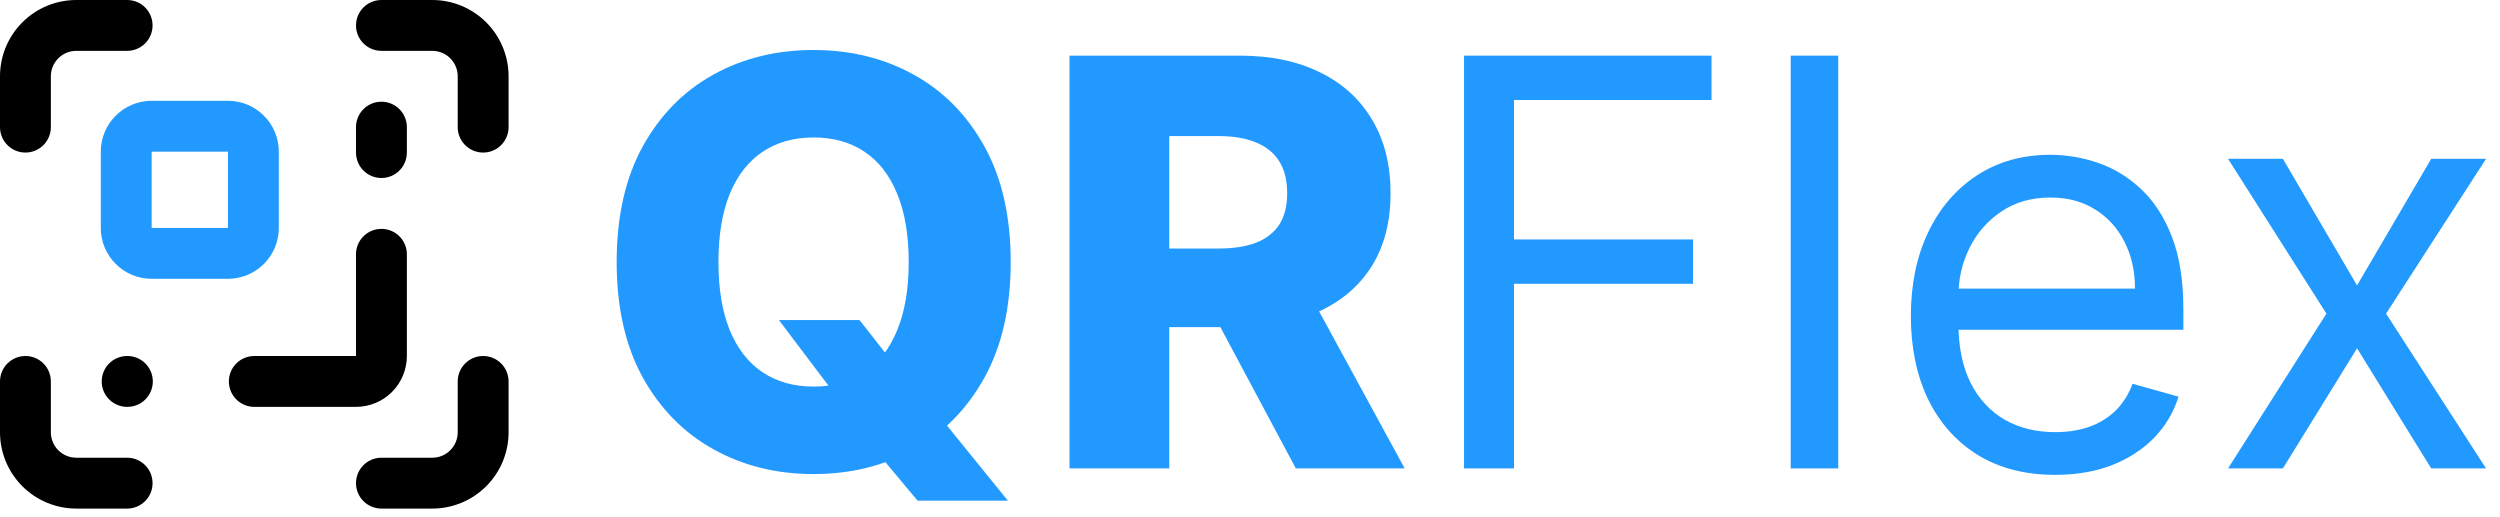
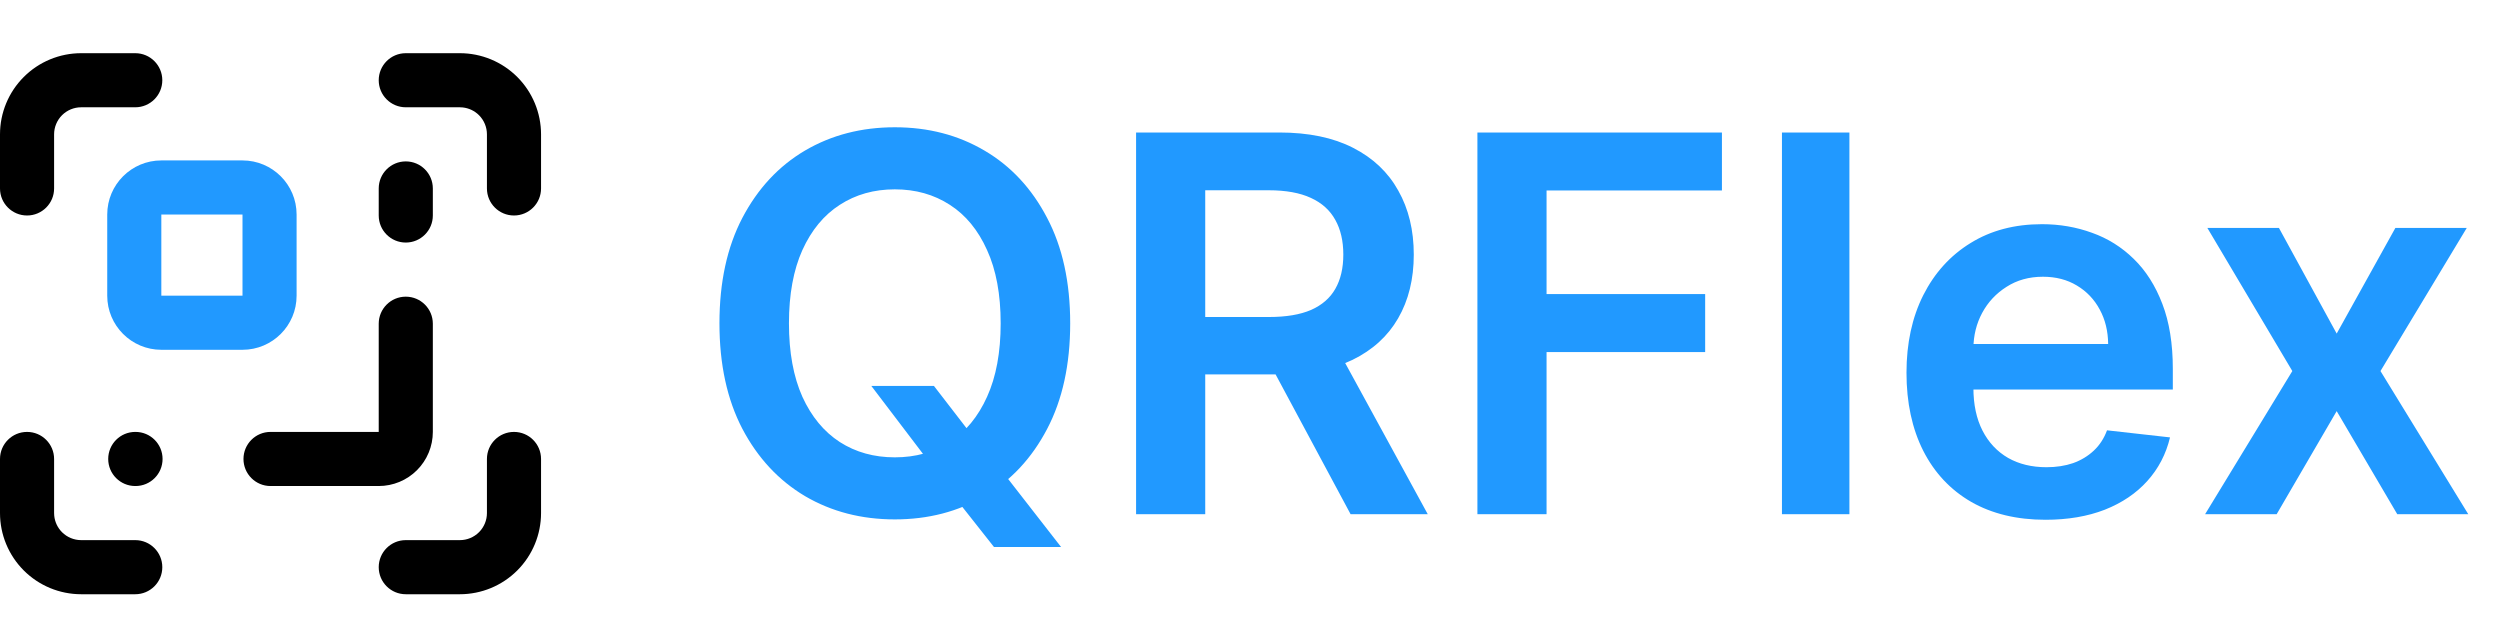
- <svg xmlns="http://www.w3.org/2000/svg" width="150" height="31" viewBox="0 0 150 31" fill="none">
-   <path d="M136.973 9.53L141.423 17.125L145.873 9.53H149.162L143.164 18.818L149.162 28.105H145.873L141.423 20.898L136.973 28.105H133.683L139.585 18.818L133.683 9.53H136.973Z" fill="#2199FF" />
-   <path d="M123.311 28.492C121.521 28.492 119.977 28.097 118.679 27.307C117.389 26.509 116.393 25.396 115.692 23.969C114.999 22.534 114.652 20.865 114.652 18.963C114.652 17.06 114.999 15.383 115.692 13.932C116.393 12.473 117.369 11.336 118.619 10.522C119.876 9.7 121.343 9.288 123.02 9.288C123.988 9.288 124.943 9.45 125.886 9.772C126.83 10.095 127.688 10.619 128.462 11.344C129.236 12.062 129.853 13.013 130.312 14.198C130.772 15.383 131.002 16.842 131.002 18.576V19.785H116.684V17.318H128.099C128.099 16.27 127.89 15.335 127.471 14.512C127.059 13.69 126.471 13.041 125.705 12.566C124.947 12.09 124.052 11.852 123.02 11.852C121.884 11.852 120.9 12.134 120.07 12.699C119.247 13.255 118.614 13.98 118.171 14.875C117.728 15.77 117.506 16.73 117.506 17.753V19.398C117.506 20.801 117.748 21.99 118.232 22.965C118.723 23.933 119.405 24.671 120.275 25.178C121.146 25.678 122.158 25.928 123.311 25.928C124.06 25.928 124.738 25.823 125.342 25.614C125.955 25.396 126.483 25.074 126.926 24.646C127.37 24.211 127.712 23.671 127.954 23.026L130.712 23.8C130.421 24.735 129.934 25.557 129.248 26.267C128.563 26.968 127.716 27.517 126.709 27.912C125.701 28.299 124.568 28.492 123.311 28.492Z" fill="#2199FF" />
-   <path d="M110.296 3.339V28.105H107.442V3.339H110.296Z" fill="#2199FF" />
-   <path d="M87.842 28.105V3.339H102.692V5.999H90.841V14.367H101.58V17.028H90.841V28.105H87.842Z" fill="#2199FF" />
-   <path d="M64.17 28.105V3.339H74.401C76.255 3.339 77.855 3.673 79.201 4.342C80.556 5.003 81.6 5.955 82.334 7.196C83.067 8.43 83.434 9.893 83.434 11.586C83.434 13.303 83.059 14.762 82.309 15.964C81.56 17.157 80.495 18.068 79.117 18.697C77.738 19.317 76.106 19.628 74.219 19.628H67.749V14.912H73.107C74.01 14.912 74.763 14.795 75.368 14.561C75.981 14.319 76.444 13.956 76.759 13.473C77.073 12.981 77.23 12.352 77.23 11.586C77.23 10.82 77.073 10.187 76.759 9.687C76.444 9.18 75.981 8.801 75.368 8.551C74.755 8.293 74.001 8.164 73.107 8.164H70.156V28.105H64.17ZM78.113 16.786L84.281 28.105H77.75L71.704 16.786H78.113Z" fill="#2199FF" />
-   <path d="M46.735 19.205H51.572L53.628 21.829L56.325 24.925L60.472 30.04H55.055L52.153 26.569L50.435 24.102L46.735 19.205ZM60.642 15.722C60.642 18.447 60.118 20.756 59.07 22.651C58.022 24.546 56.603 25.985 54.813 26.968C53.031 27.952 51.032 28.444 48.815 28.444C46.59 28.444 44.586 27.948 42.805 26.956C41.023 25.965 39.608 24.526 38.56 22.639C37.52 20.744 37 18.439 37 15.722C37 12.997 37.52 10.687 38.56 8.793C39.608 6.898 41.023 5.459 42.805 4.475C44.586 3.492 46.59 3 48.815 3C51.032 3 53.031 3.492 54.813 4.475C56.603 5.459 58.022 6.898 59.07 8.793C60.118 10.687 60.642 12.997 60.642 15.722ZM54.523 15.722C54.523 14.109 54.293 12.747 53.833 11.634C53.382 10.522 52.729 9.679 51.874 9.107C51.028 8.535 50.008 8.248 48.815 8.248C47.63 8.248 46.61 8.535 45.755 9.107C44.901 9.679 44.244 10.522 43.784 11.634C43.333 12.747 43.107 14.109 43.107 15.722C43.107 17.334 43.333 18.697 43.784 19.809C44.244 20.922 44.901 21.764 45.755 22.337C46.61 22.909 47.63 23.195 48.815 23.195C50.008 23.195 51.028 22.909 51.874 22.337C52.729 21.764 53.382 20.922 53.833 19.809C54.293 18.697 54.523 17.334 54.523 15.722Z" fill="#2199FF" />
-   <path d="M21.36 21.36V15.257C21.36 14.415 22.043 13.732 22.886 13.732C23.729 13.732 24.412 14.415 24.412 15.257V21.36C24.412 22.17 24.09 22.945 23.518 23.518C22.946 24.09 22.17 24.412 21.36 24.412H15.257C14.415 24.412 13.732 23.729 13.732 22.886C13.732 22.043 14.415 21.36 15.257 21.36H21.36Z" fill="black" />
-   <path d="M27.463 7.629V4.577C27.463 4.173 27.302 3.785 27.016 3.498C26.766 3.248 26.437 3.094 26.088 3.059L25.938 3.051H22.886C22.043 3.051 21.36 2.368 21.36 1.526C21.36 0.683 22.043 0 22.886 0H25.938C27.151 0 28.315 0.483 29.174 1.341C30.032 2.199 30.515 3.363 30.515 4.577V7.629C30.515 8.471 29.832 9.154 28.989 9.154C28.146 9.154 27.463 8.471 27.463 7.629Z" fill="black" />
-   <path d="M21.36 9.154V7.629C21.36 6.786 22.043 6.103 22.886 6.103C23.729 6.103 24.412 6.786 24.412 7.629V9.154C24.412 9.997 23.729 10.68 22.886 10.68C22.043 10.68 21.36 9.997 21.36 9.154Z" fill="black" />
-   <path d="M27.463 25.938V22.886C27.463 22.043 28.146 21.36 28.989 21.36C29.832 21.36 30.515 22.043 30.515 22.886V25.938C30.515 27.151 30.032 28.315 29.174 29.174C28.315 30.032 27.151 30.515 25.938 30.515H22.886C22.043 30.515 21.36 29.832 21.36 28.989C21.36 28.146 22.043 27.463 22.886 27.463H25.938C26.342 27.463 26.73 27.302 27.016 27.016C27.302 26.73 27.463 26.342 27.463 25.938Z" fill="black" />
-   <path d="M0 7.629V4.577C0 3.363 0.483 2.199 1.341 1.341C2.199 0.483 3.363 0 4.577 0H7.629C8.471 0 9.154 0.683 9.154 1.526C9.154 2.368 8.471 3.051 7.629 3.051H4.577C4.173 3.051 3.785 3.212 3.498 3.498C3.212 3.785 3.051 4.173 3.051 4.577V7.629C3.051 8.471 2.368 9.154 1.526 9.154C0.683 9.154 0 8.471 0 7.629Z" fill="black" />
-   <path d="M7.644 21.36C8.486 21.36 9.169 22.043 9.169 22.886C9.169 23.729 8.486 24.412 7.644 24.412H7.629C6.786 24.412 6.103 23.729 6.103 22.886C6.103 22.043 6.786 21.36 7.629 21.36H7.644Z" fill="black" />
-   <path d="M0 25.938V22.886C0 22.043 0.683 21.36 1.526 21.36C2.368 21.36 3.051 22.043 3.051 22.886V25.938L3.059 26.088C3.094 26.437 3.248 26.766 3.498 27.016C3.785 27.302 4.173 27.463 4.577 27.463H7.629C8.471 27.463 9.154 28.146 9.154 28.989C9.154 29.832 8.471 30.515 7.629 30.515H4.577C3.363 30.515 2.199 30.032 1.341 29.174C0.483 28.315 0 27.151 0 25.938Z" fill="black" />
-   <path d="M9.099 9.099V13.677H13.677V9.099H9.099ZM16.728 13.677C16.728 15.362 15.362 16.728 13.677 16.728H9.099C7.414 16.728 6.048 15.362 6.048 13.677V9.099C6.048 7.414 7.414 6.048 9.099 6.048H13.677C15.362 6.048 16.728 7.414 16.728 9.099V13.677Z" fill="#2199FF" />
+ <svg xmlns="http://www.w3.org/2000/svg" width="141" height="36" viewBox="0 0 141 36" fill="none">
+   <path d="M21.36 24.36V18.257C21.36 17.415 22.043 16.732 22.886 16.732C23.729 16.732 24.412 17.415 24.412 18.257V24.36C24.412 25.17 24.09 25.945 23.518 26.518C22.946 27.09 22.17 27.412 21.36 27.412H15.257C14.415 27.412 13.732 26.729 13.732 25.886C13.732 25.043 14.415 24.36 15.257 24.36H21.36Z" fill="black" />
+   <path d="M27.463 10.629V7.577C27.463 7.173 27.302 6.785 27.016 6.498C26.766 6.248 26.437 6.094 26.088 6.059L25.938 6.051H22.886C22.043 6.051 21.36 5.368 21.36 4.526C21.36 3.683 22.043 3 22.886 3H25.938C27.151 3 28.315 3.483 29.174 4.341C30.032 5.199 30.515 6.363 30.515 7.577V10.629C30.515 11.471 29.832 12.154 28.989 12.154C28.146 12.154 27.463 11.471 27.463 10.629Z" fill="black" />
+   <path d="M21.36 12.154V10.629C21.36 9.786 22.043 9.103 22.886 9.103C23.729 9.103 24.412 9.786 24.412 10.629V12.154C24.412 12.997 23.729 13.68 22.886 13.68C22.043 13.68 21.36 12.997 21.36 12.154Z" fill="black" />
+   <path d="M27.463 28.938V25.886C27.463 25.043 28.146 24.36 28.989 24.36C29.832 24.36 30.515 25.043 30.515 25.886V28.938C30.515 30.151 30.032 31.315 29.174 32.174C28.315 33.032 27.151 33.515 25.938 33.515H22.886C22.043 33.515 21.36 32.832 21.36 31.989C21.36 31.146 22.043 30.463 22.886 30.463H25.938C26.342 30.463 26.73 30.302 27.016 30.016C27.302 29.73 27.463 29.342 27.463 28.938Z" fill="black" />
+   <path d="M0 10.629V7.577C0 6.363 0.483 5.199 1.341 4.341C2.199 3.483 3.363 3 4.577 3H7.629C8.471 3 9.154 3.683 9.154 4.526C9.154 5.368 8.471 6.051 7.629 6.051H4.577C4.173 6.051 3.785 6.212 3.498 6.498C3.212 6.785 3.051 7.173 3.051 7.577V10.629C3.051 11.471 2.368 12.154 1.526 12.154C0.683 12.154 0 11.471 0 10.629Z" fill="black" />
+   <path d="M7.644 24.36C8.486 24.36 9.169 25.043 9.169 25.886C9.169 26.729 8.486 27.412 7.644 27.412H7.629C6.786 27.412 6.103 26.729 6.103 25.886C6.103 25.043 6.786 24.36 7.629 24.36H7.644Z" fill="black" />
+   <path d="M0 28.938V25.886C0 25.043 0.683 24.36 1.526 24.36C2.368 24.36 3.051 25.043 3.051 25.886V28.938L3.059 29.088C3.094 29.437 3.248 29.766 3.498 30.016C3.785 30.302 4.173 30.463 4.577 30.463H7.629C8.471 30.463 9.154 31.146 9.154 31.989C9.154 32.832 8.471 33.515 7.629 33.515H4.577C3.363 33.515 2.199 33.032 1.341 32.174C0.483 31.315 0 30.151 0 28.938Z" fill="black" />
+   <path d="M9.099 12.099V16.677H13.677V12.099H9.099ZM16.728 16.677C16.728 18.362 15.362 19.728 13.677 19.728H9.099C7.414 19.728 6.048 18.362 6.048 16.677V12.099C6.048 10.414 7.414 9.048 9.099 9.048H13.677C15.362 9.048 16.728 10.414 16.728 12.099V16.677Z" fill="#2199FF" />
+   <path d="M49.144 21.768H52.675L54.767 24.48L56.26 26.246L59.844 30.85H56.06L53.621 27.76L52.581 26.288L49.144 21.768ZM60.359 18.236C60.359 20.556 59.925 22.543 59.056 24.196C58.194 25.843 57.017 27.105 55.524 27.98C54.038 28.856 52.353 29.294 50.468 29.294C48.583 29.294 46.894 28.856 45.401 27.98C43.916 27.097 42.739 25.833 41.87 24.186C41.008 22.532 40.577 20.549 40.577 18.236C40.577 15.917 41.008 13.934 41.87 12.287C42.739 10.633 43.916 9.368 45.401 8.492C46.894 7.616 48.583 7.178 50.468 7.178C52.353 7.178 54.038 7.616 55.524 8.492C57.017 9.368 58.194 10.633 59.056 12.287C59.925 13.934 60.359 15.917 60.359 18.236ZM56.438 18.236C56.438 16.604 56.183 15.227 55.671 14.105C55.166 12.977 54.466 12.126 53.569 11.551C52.672 10.97 51.638 10.679 50.468 10.679C49.298 10.679 48.264 10.97 47.367 11.551C46.47 12.126 45.766 12.977 45.254 14.105C44.75 15.227 44.497 16.604 44.497 18.236C44.497 19.869 44.75 21.25 45.254 22.378C45.766 23.499 46.47 24.351 47.367 24.932C48.264 25.507 49.298 25.794 50.468 25.794C51.638 25.794 52.672 25.507 53.569 24.932C54.466 24.351 55.166 23.499 55.671 22.378C56.183 21.25 56.438 19.869 56.438 18.236ZM64.075 29V7.473H72.148C73.801 7.473 75.189 7.76 76.31 8.335C77.438 8.909 78.29 9.715 78.864 10.752C79.446 11.782 79.737 12.984 79.737 14.358C79.737 15.738 79.442 16.936 78.854 17.953C78.272 18.962 77.414 19.743 76.279 20.297C75.143 20.843 73.749 21.116 72.095 21.116H66.345V17.879H71.57C72.537 17.879 73.328 17.746 73.945 17.48C74.562 17.206 75.017 16.81 75.311 16.292C75.613 15.766 75.763 15.121 75.763 14.358C75.763 13.594 75.613 12.942 75.311 12.403C75.01 11.856 74.551 11.443 73.934 11.162C73.318 10.875 72.522 10.731 71.548 10.731H67.975V29H64.075ZM75.196 19.245L80.525 29H76.173L70.939 19.245H75.196ZM83.326 29V7.473H97.117V10.742H87.226V16.586H96.171V19.855H87.226V29H83.326ZM104.307 7.473V29H100.502V7.473H104.307ZM115.368 29.315C113.749 29.315 112.351 28.979 111.174 28.306C110.003 27.627 109.103 26.666 108.472 25.426C107.842 24.179 107.526 22.711 107.526 21.022C107.526 19.361 107.842 17.904 108.472 16.649C109.11 15.388 110 14.407 111.142 13.706C112.284 12.998 113.626 12.644 115.168 12.644C116.163 12.644 117.102 12.806 117.985 13.128C118.875 13.443 119.66 13.934 120.34 14.599C121.026 15.265 121.566 16.113 121.958 17.143C122.351 18.166 122.547 19.386 122.547 20.801V21.968H109.313V19.403H118.9C118.892 18.674 118.735 18.026 118.426 17.459C118.118 16.884 117.687 16.432 117.134 16.103C116.587 15.773 115.949 15.608 115.221 15.608C114.443 15.608 113.759 15.798 113.171 16.176C112.582 16.547 112.123 17.038 111.794 17.648C111.471 18.25 111.307 18.913 111.3 19.634V21.873C111.3 22.812 111.471 23.618 111.815 24.291C112.158 24.957 112.638 25.468 113.255 25.826C113.872 26.176 114.593 26.351 115.42 26.351C115.974 26.351 116.475 26.274 116.923 26.12C117.372 25.959 117.761 25.724 118.09 25.416C118.419 25.107 118.668 24.725 118.836 24.27L122.389 24.669C122.165 25.608 121.738 26.428 121.107 27.129C120.483 27.823 119.684 28.362 118.71 28.748C117.736 29.126 116.622 29.315 115.368 29.315ZM128.531 12.854L131.789 18.814L135.1 12.854H139.126L134.259 20.927L139.21 29H135.205L131.789 23.187L128.404 29H124.368L129.287 20.927L124.494 12.854H128.531Z" fill="#2199FF" />
</svg>
